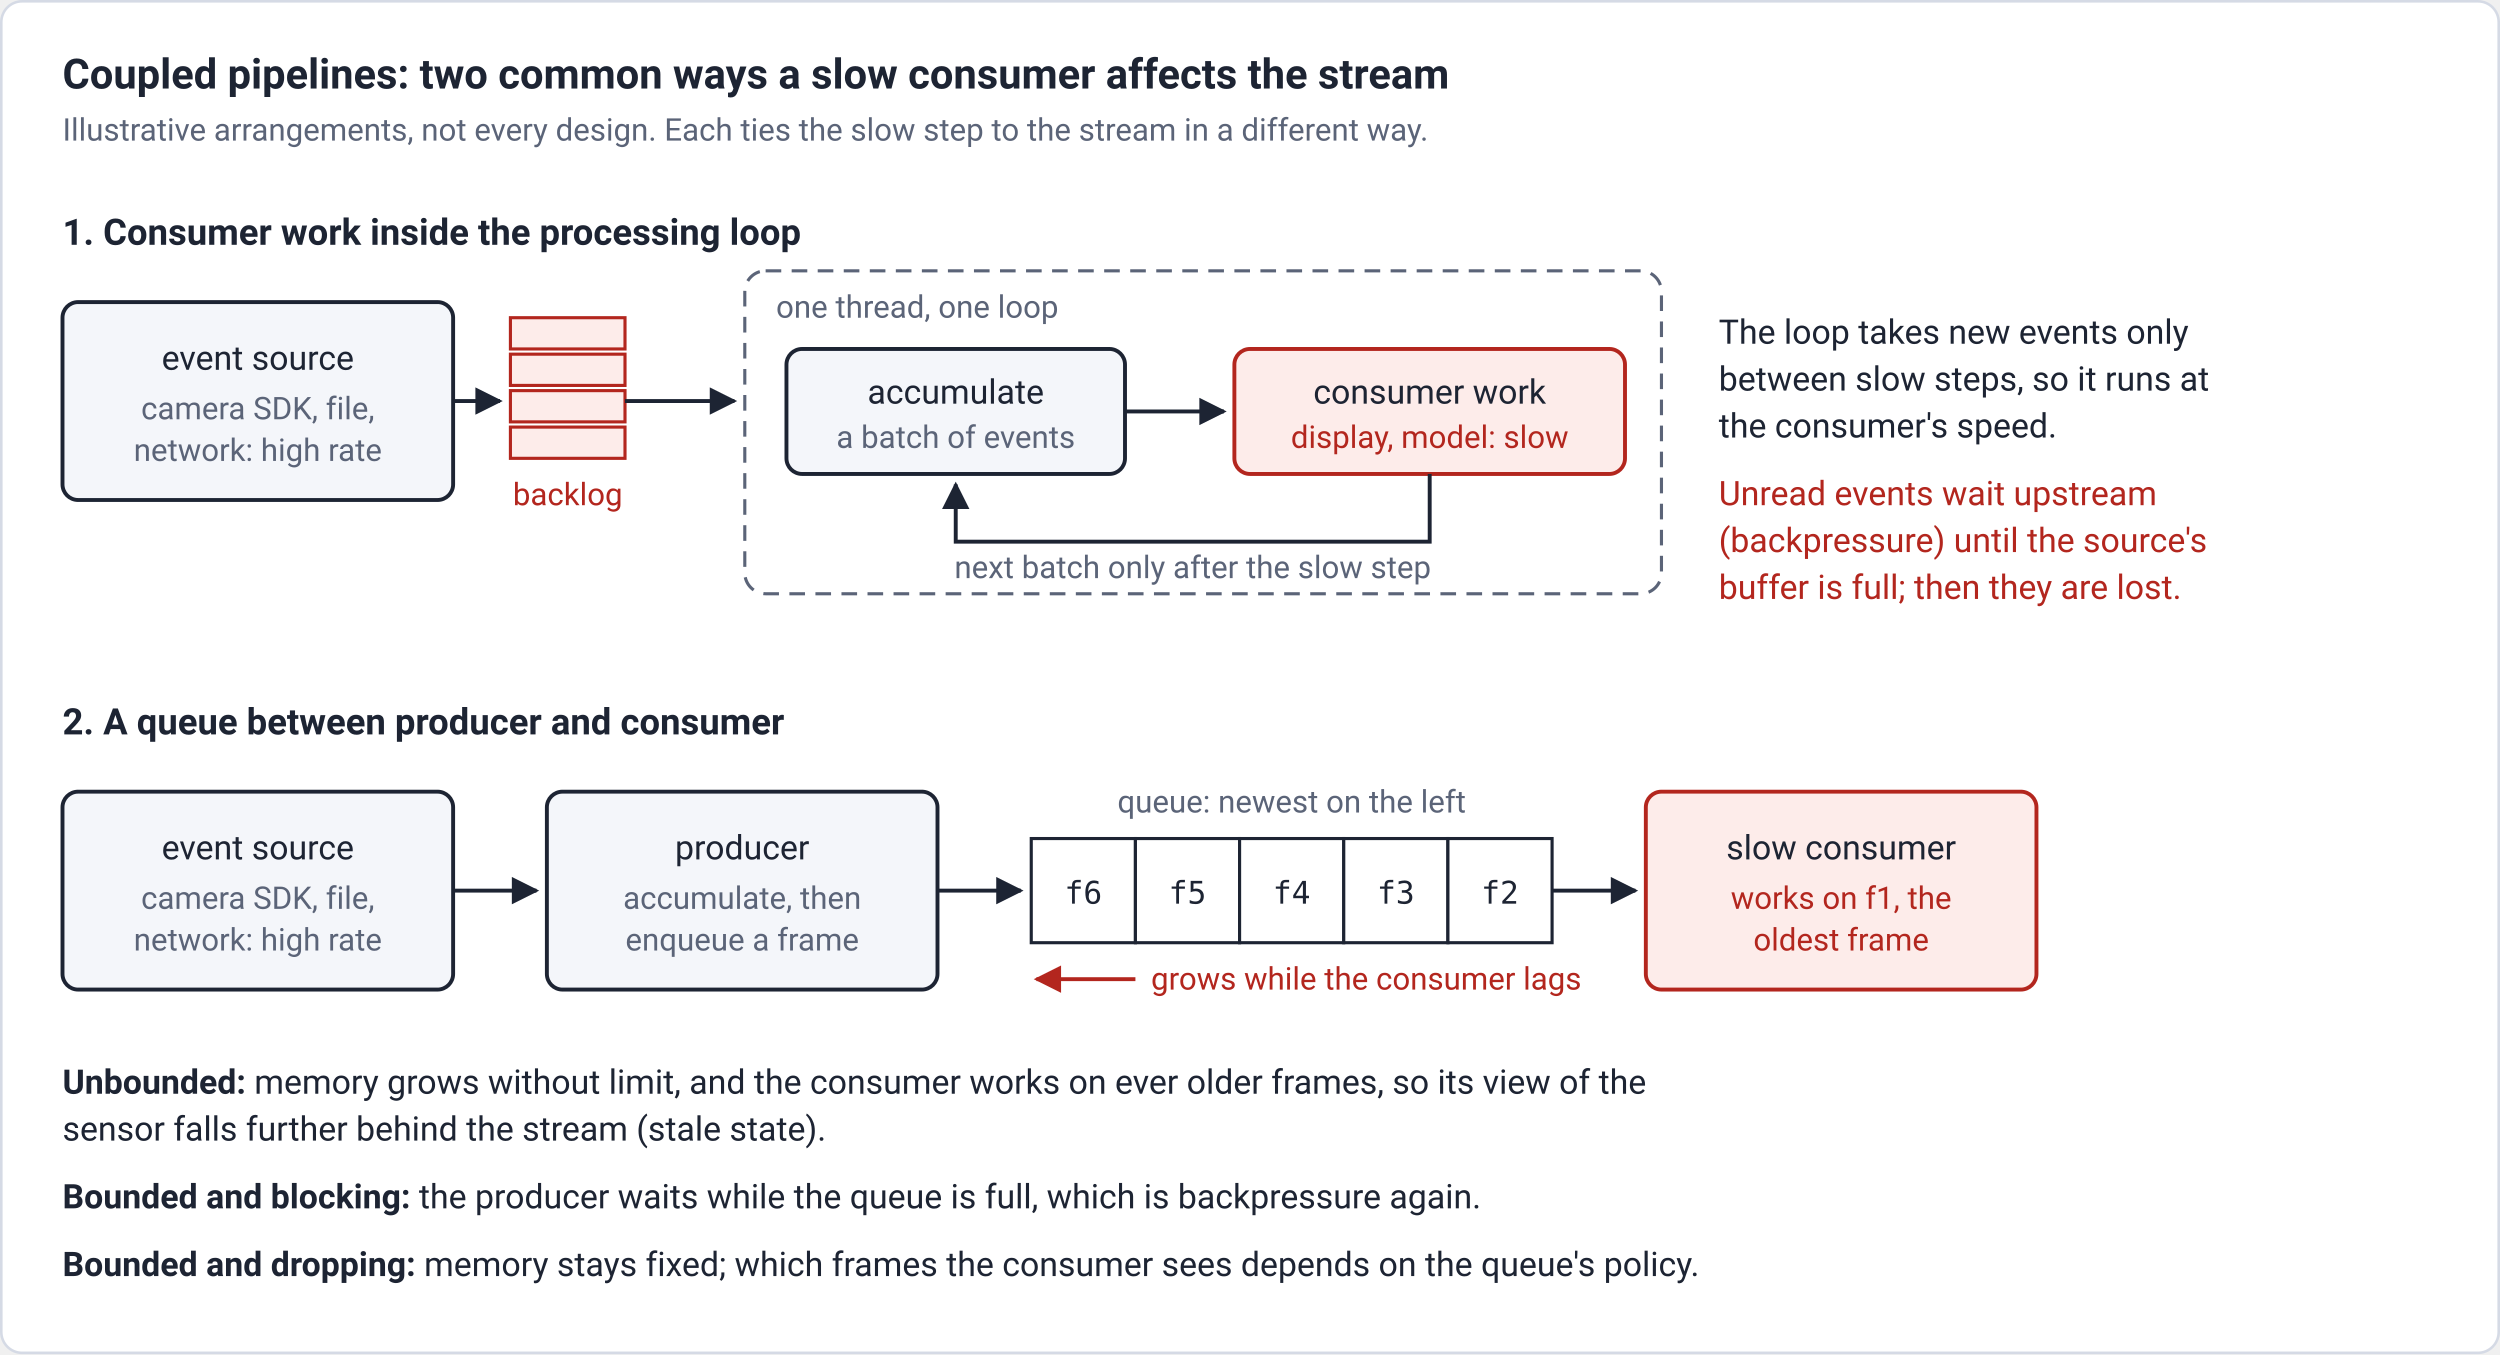
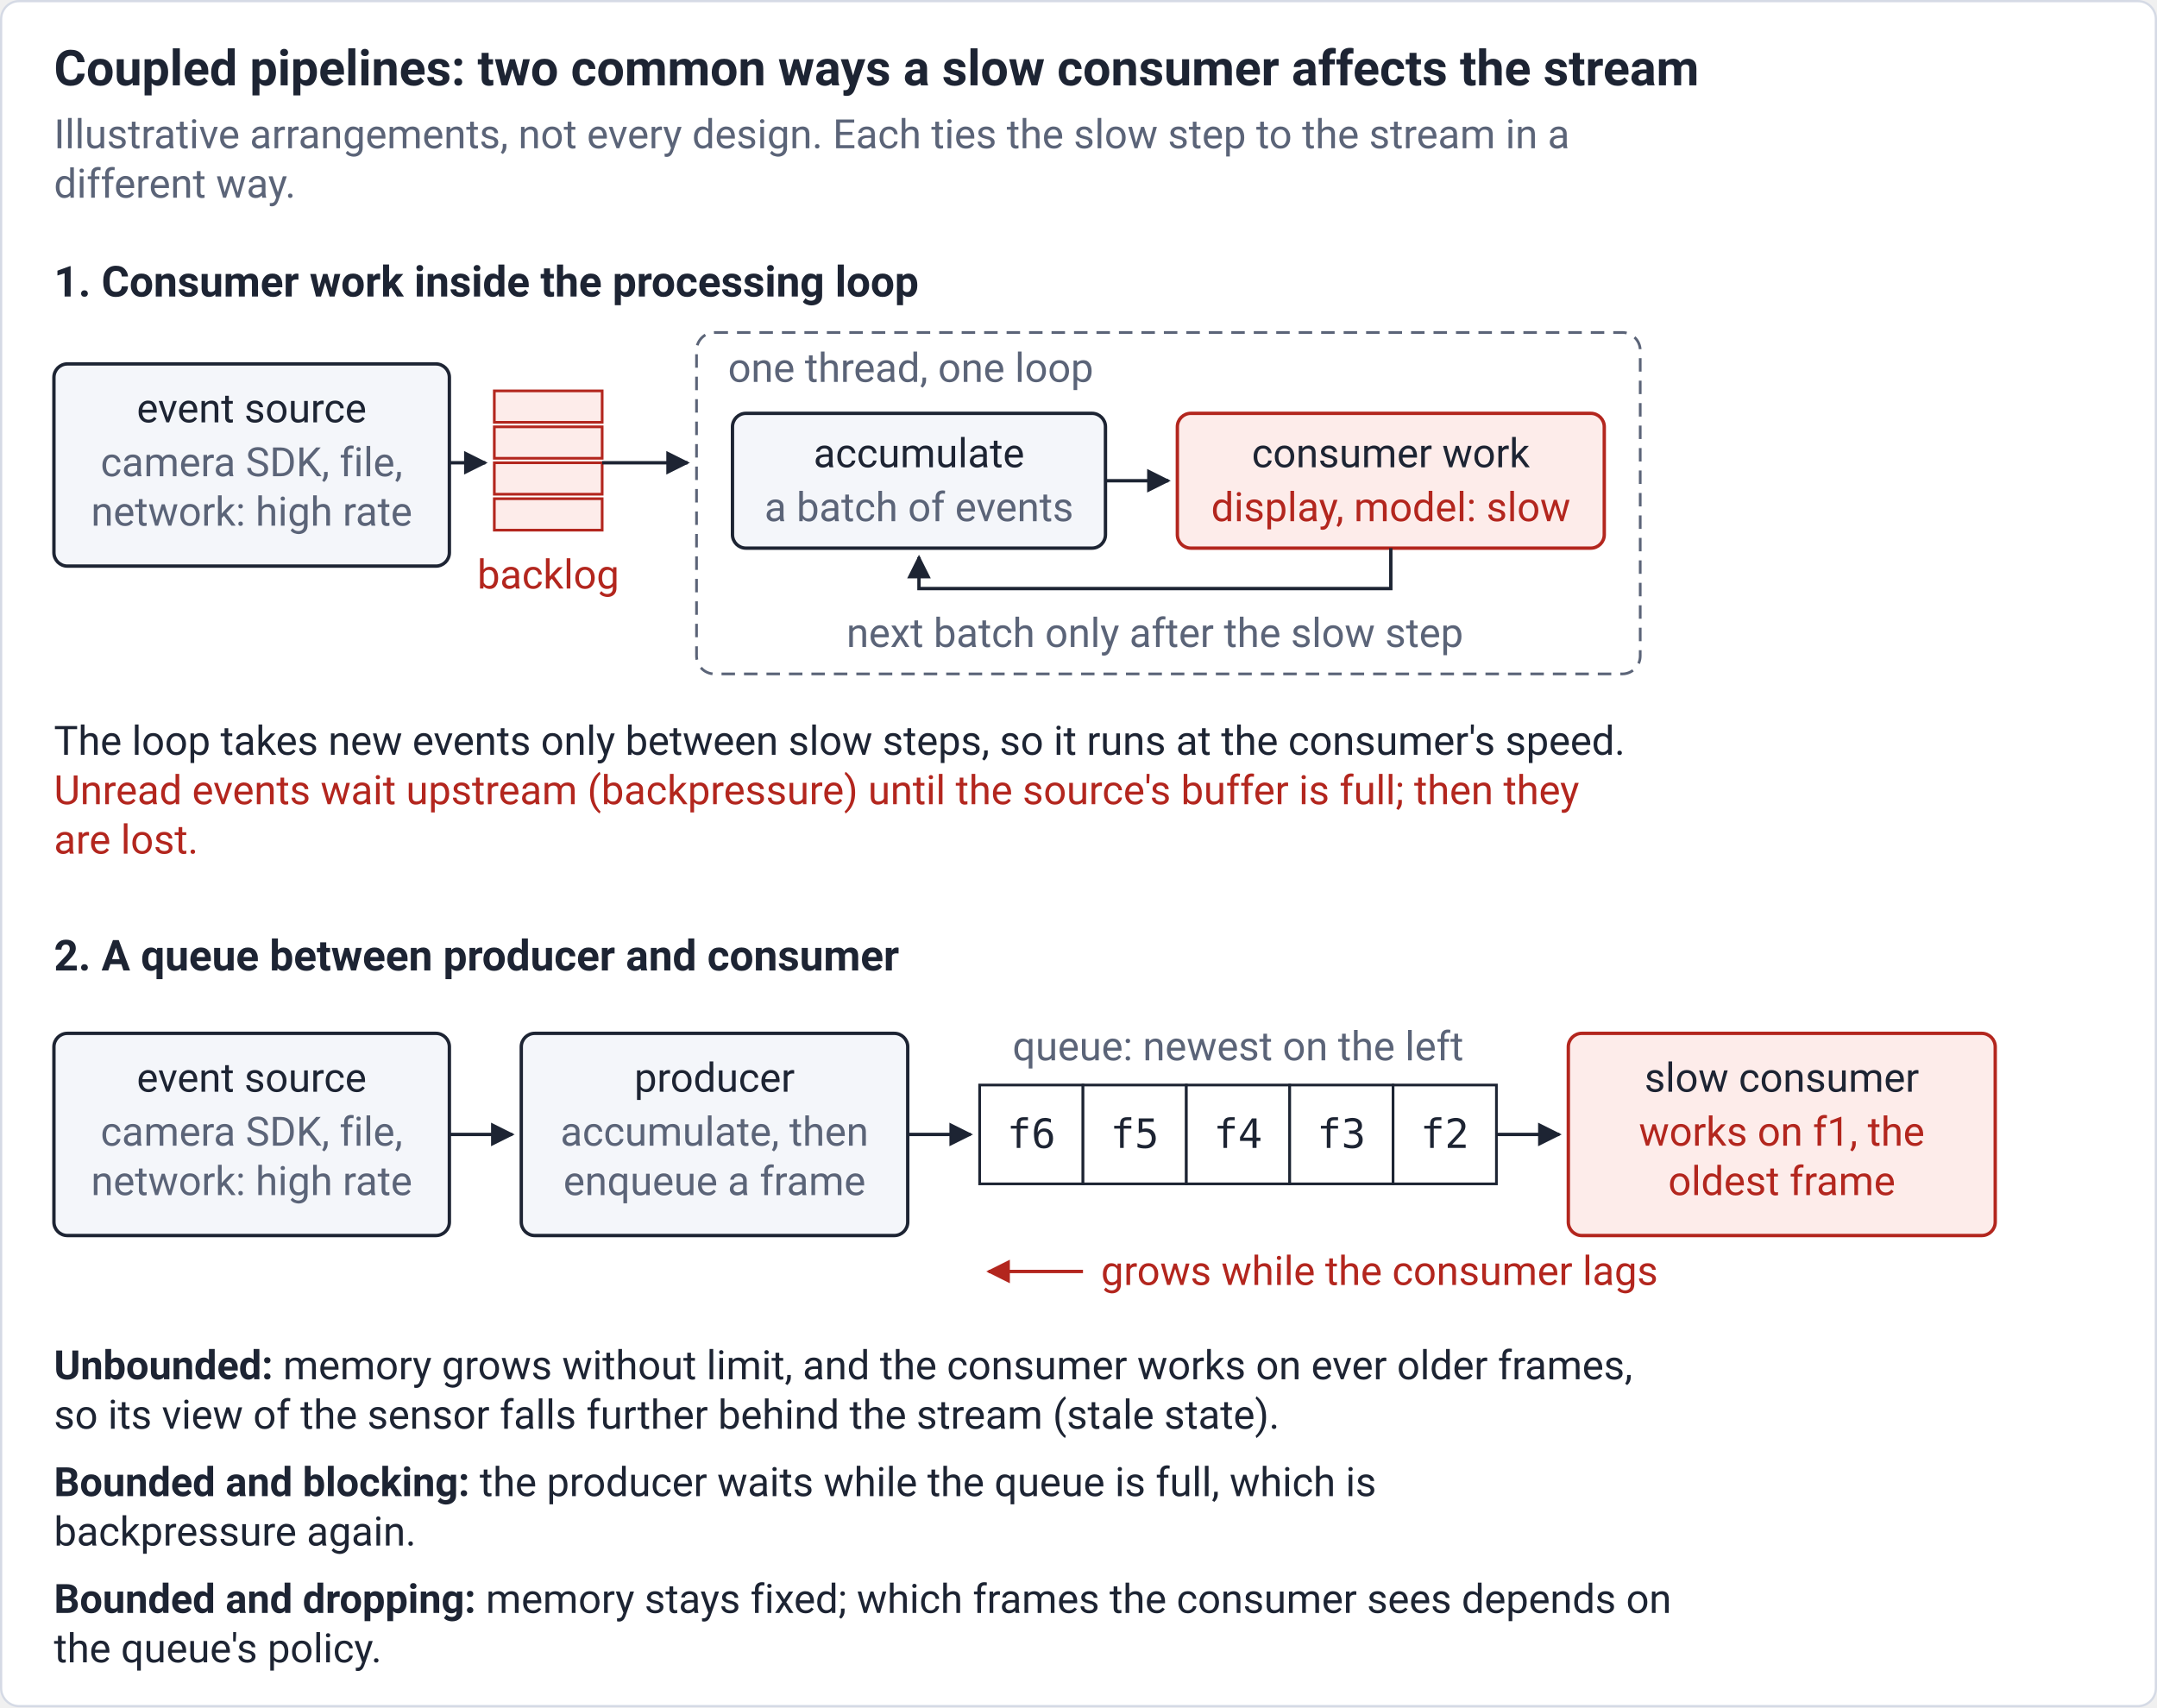
- <svg xmlns="http://www.w3.org/2000/svg" viewBox="0 0 960 520" width="960" height="520" role="img" aria-labelledby="title desc">
+ <svg xmlns="http://www.w3.org/2000/svg" viewBox="0 0 960 760" width="960" height="760" role="img" aria-labelledby="title desc">
  <style>
    .bg { fill: #FFFFFF; stroke: #D5DAE5; }
    .box { fill: #F4F6FA; stroke: #1D2433; stroke-width: 1.5; }
    .slow { fill: #FDECEA; stroke: #B3261E; stroke-width: 1.5; }
    .region { fill: none; stroke: #5B6478; stroke-width: 1.2; stroke-dasharray: 6 4; }
    .cell { fill: #FFFFFF; stroke: #1D2433; stroke-width: 1.2; }
    .backlog { fill: #FDECEA; stroke: #B3261E; stroke-width: 1.2; }
    .line { fill: none; stroke: #1D2433; stroke-width: 1.5; }
    .warnline { fill: none; stroke: #B3261E; stroke-width: 1.5; }
    .head { fill: #1D2433; }
    .warnhead { fill: #B3261E; }
-     text { font-family: -apple-system, "Segoe UI", Roboto, Helvetica, Arial, sans-serif; font-size: 13px; fill: #1D2433; }
-     .title { font-size: 16px; font-weight: 600; }
-     .h { font-size: 14px; font-weight: 600; }
+     text { font-family: -apple-system, "Segoe UI", Roboto, Helvetica, Arial, sans-serif; font-size: 18px; fill: #1D2433; }
+     .title { font-size: 22px; font-weight: 600; }
+     .h { font-size: 19px; font-weight: 600; }
    .muted { fill: #5B6478; }
    .warn { fill: #B3261E; }
-     .small { font-size: 12px; }
-     .mono { font-family: ui-monospace, SFMono-Regular, Menlo, Consolas, monospace; font-size: 12px; }
+     .mono { font-family: ui-monospace, SFMono-Regular, Menlo, Consolas, monospace; }
    @media (prefers-color-scheme: dark) {
      .bg { fill: #161B26; stroke: #2E3546; }
      .box { fill: #1F2533; stroke: #E7EBF3; }
      .slow { fill: #3A1F22; stroke: #FF8A80; }
      .region { stroke: #A3ABBD; }
      .cell { fill: #161B26; stroke: #E7EBF3; }
      .backlog { fill: #3A1F22; stroke: #FF8A80; }
      .line { stroke: #E7EBF3; }
      .warnline { stroke: #FF8A80; }
      .head { fill: #E7EBF3; }
      .warnhead { fill: #FF8A80; }
      text { fill: #E7EBF3; }
      .muted { fill: #A3ABBD; }
      .warn { fill: #FF8A80; }
    }
  </style>
  <defs>
    <marker id="a" viewBox="0 0 10 10" refX="9" refY="5" markerWidth="7" markerHeight="7" orient="auto-start-reverse">
      <path class="head" d="M0,0 L10,5 L0,10 z" />
    </marker>
    <marker id="w" viewBox="0 0 10 10" refX="9" refY="5" markerWidth="7" markerHeight="7" orient="auto-start-reverse">
      <path class="warnhead" d="M0,0 L10,5 L0,10 z" />
    </marker>
  </defs>
-   <rect class="bg" x="0.5" y="0.5" width="959" height="519" rx="8" />
-   <text class="title" x="24" y="34">Coupled pipelines: two common ways a slow consumer affects the stream</text>
-   <text class="muted small" x="24" y="54">Illustrative arrangements, not every design. Each ties the slow step to the stream in a different way.</text>
-   <text class="h" x="24" y="94">1. Consumer work inside the processing loop</text>
-   <rect class="box" x="24" y="116" width="150" height="76" rx="6" />
-   <text x="99" y="142" text-anchor="middle">event source</text>
-   <text class="muted small" x="99" y="161" text-anchor="middle">camera SDK, file,</text>
-   <text class="muted small" x="99" y="177" text-anchor="middle">network: high rate</text>
-   <rect class="backlog" x="196" y="164" width="44" height="12" />
-   <rect class="backlog" x="196" y="150" width="44" height="12" />
-   <rect class="backlog" x="196" y="136" width="44" height="12" />
-   <rect class="backlog" x="196" y="122" width="44" height="12" />
-   <text class="warn small" x="218" y="194" text-anchor="middle">backlog</text>
-   <line class="line" x1="174" y1="154" x2="192" y2="154" marker-end="url(#a)" />
-   <line class="line" x1="240" y1="154" x2="282" y2="154" marker-end="url(#a)" />
-   <rect class="region" x="286" y="104" width="352" height="124" rx="8" />
-   <text class="muted small" x="298" y="122">one thread, one loop</text>
-   <rect class="box" x="302" y="134" width="130" height="48" rx="6" />
-   <text x="367" y="155" text-anchor="middle">accumulate</text>
-   <text class="muted small" x="367" y="172" text-anchor="middle">a batch of events</text>
-   <line class="line" x1="432" y1="158" x2="470" y2="158" marker-end="url(#a)" />
-   <rect class="slow" x="474" y="134" width="150" height="48" rx="6" />
-   <text x="549" y="155" text-anchor="middle">consumer work</text>
-   <text class="warn small" x="549" y="172" text-anchor="middle">display, model: slow</text>
-   <path class="line" d="M549,182 L549,208 L367,208 L367,186" marker-end="url(#a)" />
-   <text class="muted small" x="458" y="222" text-anchor="middle">next batch only after the slow step</text>
-   <text x="660" y="132">The loop takes new events only</text>
-   <text x="660" y="150">between slow steps, so it runs at</text>
-   <text x="660" y="168">the consumer's speed.</text>
-   <text class="warn" x="660" y="194">Unread events wait upstream</text>
-   <text class="warn" x="660" y="212">(backpressure) until the source's</text>
-   <text class="warn" x="660" y="230">buffer is full; then they are lost.</text>
-   <text class="h" x="24" y="282">2. A queue between producer and consumer</text>
-   <rect class="box" x="24" y="304" width="150" height="76" rx="6" />
-   <text x="99" y="330" text-anchor="middle">event source</text>
-   <text class="muted small" x="99" y="349" text-anchor="middle">camera SDK, file,</text>
-   <text class="muted small" x="99" y="365" text-anchor="middle">network: high rate</text>
-   <line class="line" x1="174" y1="342" x2="206" y2="342" marker-end="url(#a)" />
-   <rect class="box" x="210" y="304" width="150" height="76" rx="6" />
-   <text x="285" y="330" text-anchor="middle">producer</text>
-   <text class="muted small" x="285" y="349" text-anchor="middle">accumulate, then</text>
-   <text class="muted small" x="285" y="365" text-anchor="middle">enqueue a frame</text>
-   <line class="line" x1="360" y1="342" x2="392" y2="342" marker-end="url(#a)" />
-   <rect class="cell" x="396" y="322" width="40" height="40" />
-   <rect class="cell" x="436" y="322" width="40" height="40" />
-   <rect class="cell" x="476" y="322" width="40" height="40" />
-   <rect class="cell" x="516" y="322" width="40" height="40" />
-   <rect class="cell" x="556" y="322" width="40" height="40" />
-   <text class="mono" x="416" y="347" text-anchor="middle">f6</text>
-   <text class="mono" x="456" y="347" text-anchor="middle">f5</text>
-   <text class="mono" x="496" y="347" text-anchor="middle">f4</text>
-   <text class="mono" x="536" y="347" text-anchor="middle">f3</text>
-   <text class="mono" x="576" y="347" text-anchor="middle">f2</text>
-   <text class="muted small" x="496" y="312" text-anchor="middle">queue: newest on the left</text>
-   <line class="warnline" x1="436" y1="376" x2="398" y2="376" marker-end="url(#w)" />
-   <text class="warn small" x="442" y="380">grows while the consumer lags</text>
-   <line class="line" x1="596" y1="342" x2="628" y2="342" marker-end="url(#a)" />
-   <rect class="slow" x="632" y="304" width="150" height="76" rx="6" />
-   <text x="707" y="330" text-anchor="middle">slow consumer</text>
-   <text class="warn small" x="707" y="349" text-anchor="middle">works on f1, the</text>
-   <text class="warn small" x="707" y="365" text-anchor="middle">oldest frame</text>
-   <text x="24" y="420">
-     <tspan font-weight="600">Unbounded:</tspan> memory grows without limit, and the consumer works on ever older frames, so its view of the</text>
-   <text x="24" y="438">sensor falls further behind the stream (stale state).</text>
-   <text x="24" y="464">
-     <tspan font-weight="600">Bounded and blocking:</tspan> the producer waits while the queue is full, which is backpressure again.</text>
-   <text x="24" y="490">
-     <tspan font-weight="600">Bounded and dropping:</tspan> memory stays fixed; which frames the consumer sees depends on the queue's policy.</text>
+   <rect class="bg" x="0.5" y="0.5" width="959" height="759" rx="8" />
+   <text class="title" x="24" y="38">Coupled pipelines: two common ways a slow consumer affects the stream</text>
+   <text class="muted" x="24" y="66">Illustrative arrangements, not every design. Each ties the slow step to the stream in a</text>
+   <text class="muted" x="24" y="88">different way.</text>
+   <text class="h" x="24" y="132">1. Consumer work inside the processing loop</text>
+   <rect class="box" x="24" y="162" width="176" height="90" rx="6" />
+   <text x="112" y="188" text-anchor="middle">event source</text>
+   <text class="muted" x="112" y="212" text-anchor="middle">camera SDK, file,</text>
+   <text class="muted" x="112" y="234" text-anchor="middle">network: high rate</text>
+   <rect class="backlog" x="220" y="222" width="48" height="14" />
+   <rect class="backlog" x="220" y="206" width="48" height="14" />
+   <rect class="backlog" x="220" y="190" width="48" height="14" />
+   <rect class="backlog" x="220" y="174" width="48" height="14" />
+   <text class="warn" x="244" y="262" text-anchor="middle">backlog</text>
+   <line class="line" x1="200" y1="206" x2="216" y2="206" marker-end="url(#a)" />
+   <line class="line" x1="268" y1="206" x2="306" y2="206" marker-end="url(#a)" />
+   <rect class="region" x="310" y="148" width="420" height="152" rx="8" />
+   <text class="muted" x="324" y="170">one thread, one loop</text>
+   <rect class="box" x="326" y="184" width="166" height="60" rx="6" />
+   <text x="409" y="208" text-anchor="middle">accumulate</text>
+   <text class="muted" x="409" y="232" text-anchor="middle">a batch of events</text>
+   <line class="line" x1="492" y1="214" x2="520" y2="214" marker-end="url(#a)" />
+   <rect class="slow" x="524" y="184" width="190" height="60" rx="6" />
+   <text x="619" y="208" text-anchor="middle">consumer work</text>
+   <text class="warn" x="619" y="232" text-anchor="middle">display, model: slow</text>
+   <path class="line" d="M619,244 L619,262 L409,262 L409,248" marker-end="url(#a)" />
+   <text class="muted" x="514" y="288" text-anchor="middle">next batch only after the slow step</text>
+   <text x="24" y="336">The loop takes new events only between slow steps, so it runs at the consumer's speed.</text>
+   <text class="warn" x="24" y="358">Unread events wait upstream (backpressure) until the source's buffer is full; then they</text>
+   <text class="warn" x="24" y="380">are lost.</text>
+   <text class="h" x="24" y="432">2. A queue between producer and consumer</text>
+   <rect class="box" x="24" y="460" width="176" height="90" rx="6" />
+   <text x="112" y="486" text-anchor="middle">event source</text>
+   <text class="muted" x="112" y="510" text-anchor="middle">camera SDK, file,</text>
+   <text class="muted" x="112" y="532" text-anchor="middle">network: high rate</text>
+   <line class="line" x1="200" y1="505" x2="228" y2="505" marker-end="url(#a)" />
+   <rect class="box" x="232" y="460" width="172" height="90" rx="6" />
+   <text x="318" y="486" text-anchor="middle">producer</text>
+   <text class="muted" x="318" y="510" text-anchor="middle">accumulate, then</text>
+   <text class="muted" x="318" y="532" text-anchor="middle">enqueue a frame</text>
+   <line class="line" x1="404" y1="505" x2="432" y2="505" marker-end="url(#a)" />
+   <rect class="cell" x="436" y="483" width="46" height="44" />
+   <rect class="cell" x="482" y="483" width="46" height="44" />
+   <rect class="cell" x="528" y="483" width="46" height="44" />
+   <rect class="cell" x="574" y="483" width="46" height="44" />
+   <rect class="cell" x="620" y="483" width="46" height="44" />
+   <text class="mono" x="459" y="511" text-anchor="middle">f6</text>
+   <text class="mono" x="505" y="511" text-anchor="middle">f5</text>
+   <text class="mono" x="551" y="511" text-anchor="middle">f4</text>
+   <text class="mono" x="597" y="511" text-anchor="middle">f3</text>
+   <text class="mono" x="643" y="511" text-anchor="middle">f2</text>
+   <text class="muted" x="551" y="472" text-anchor="middle">queue: newest on the left</text>
+   <line class="warnline" x1="482" y1="566" x2="440" y2="566" marker-end="url(#w)" />
+   <text class="warn" x="490" y="572">grows while the consumer lags</text>
+   <line class="line" x1="666" y1="505" x2="694" y2="505" marker-end="url(#a)" />
+   <rect class="slow" x="698" y="460" width="190" height="90" rx="6" />
+   <text x="793" y="486" text-anchor="middle">slow consumer</text>
+   <text class="warn" x="793" y="510" text-anchor="middle">works on f1, the</text>
+   <text class="warn" x="793" y="532" text-anchor="middle">oldest frame</text>
+   <text x="24" y="614">
+     <tspan font-weight="600">Unbounded:</tspan> memory grows without limit, and the consumer works on ever older frames,</text>
+   <text x="24" y="636">so its view of the sensor falls further behind the stream (stale state).</text>
+   <text x="24" y="666">
+     <tspan font-weight="600">Bounded and blocking:</tspan> the producer waits while the queue is full, which is</text>
+   <text x="24" y="688">backpressure again.</text>
+   <text x="24" y="718">
+     <tspan font-weight="600">Bounded and dropping:</tspan> memory stays fixed; which frames the consumer sees depends on</text>
+   <text x="24" y="740">the queue's policy.</text>
</svg>
